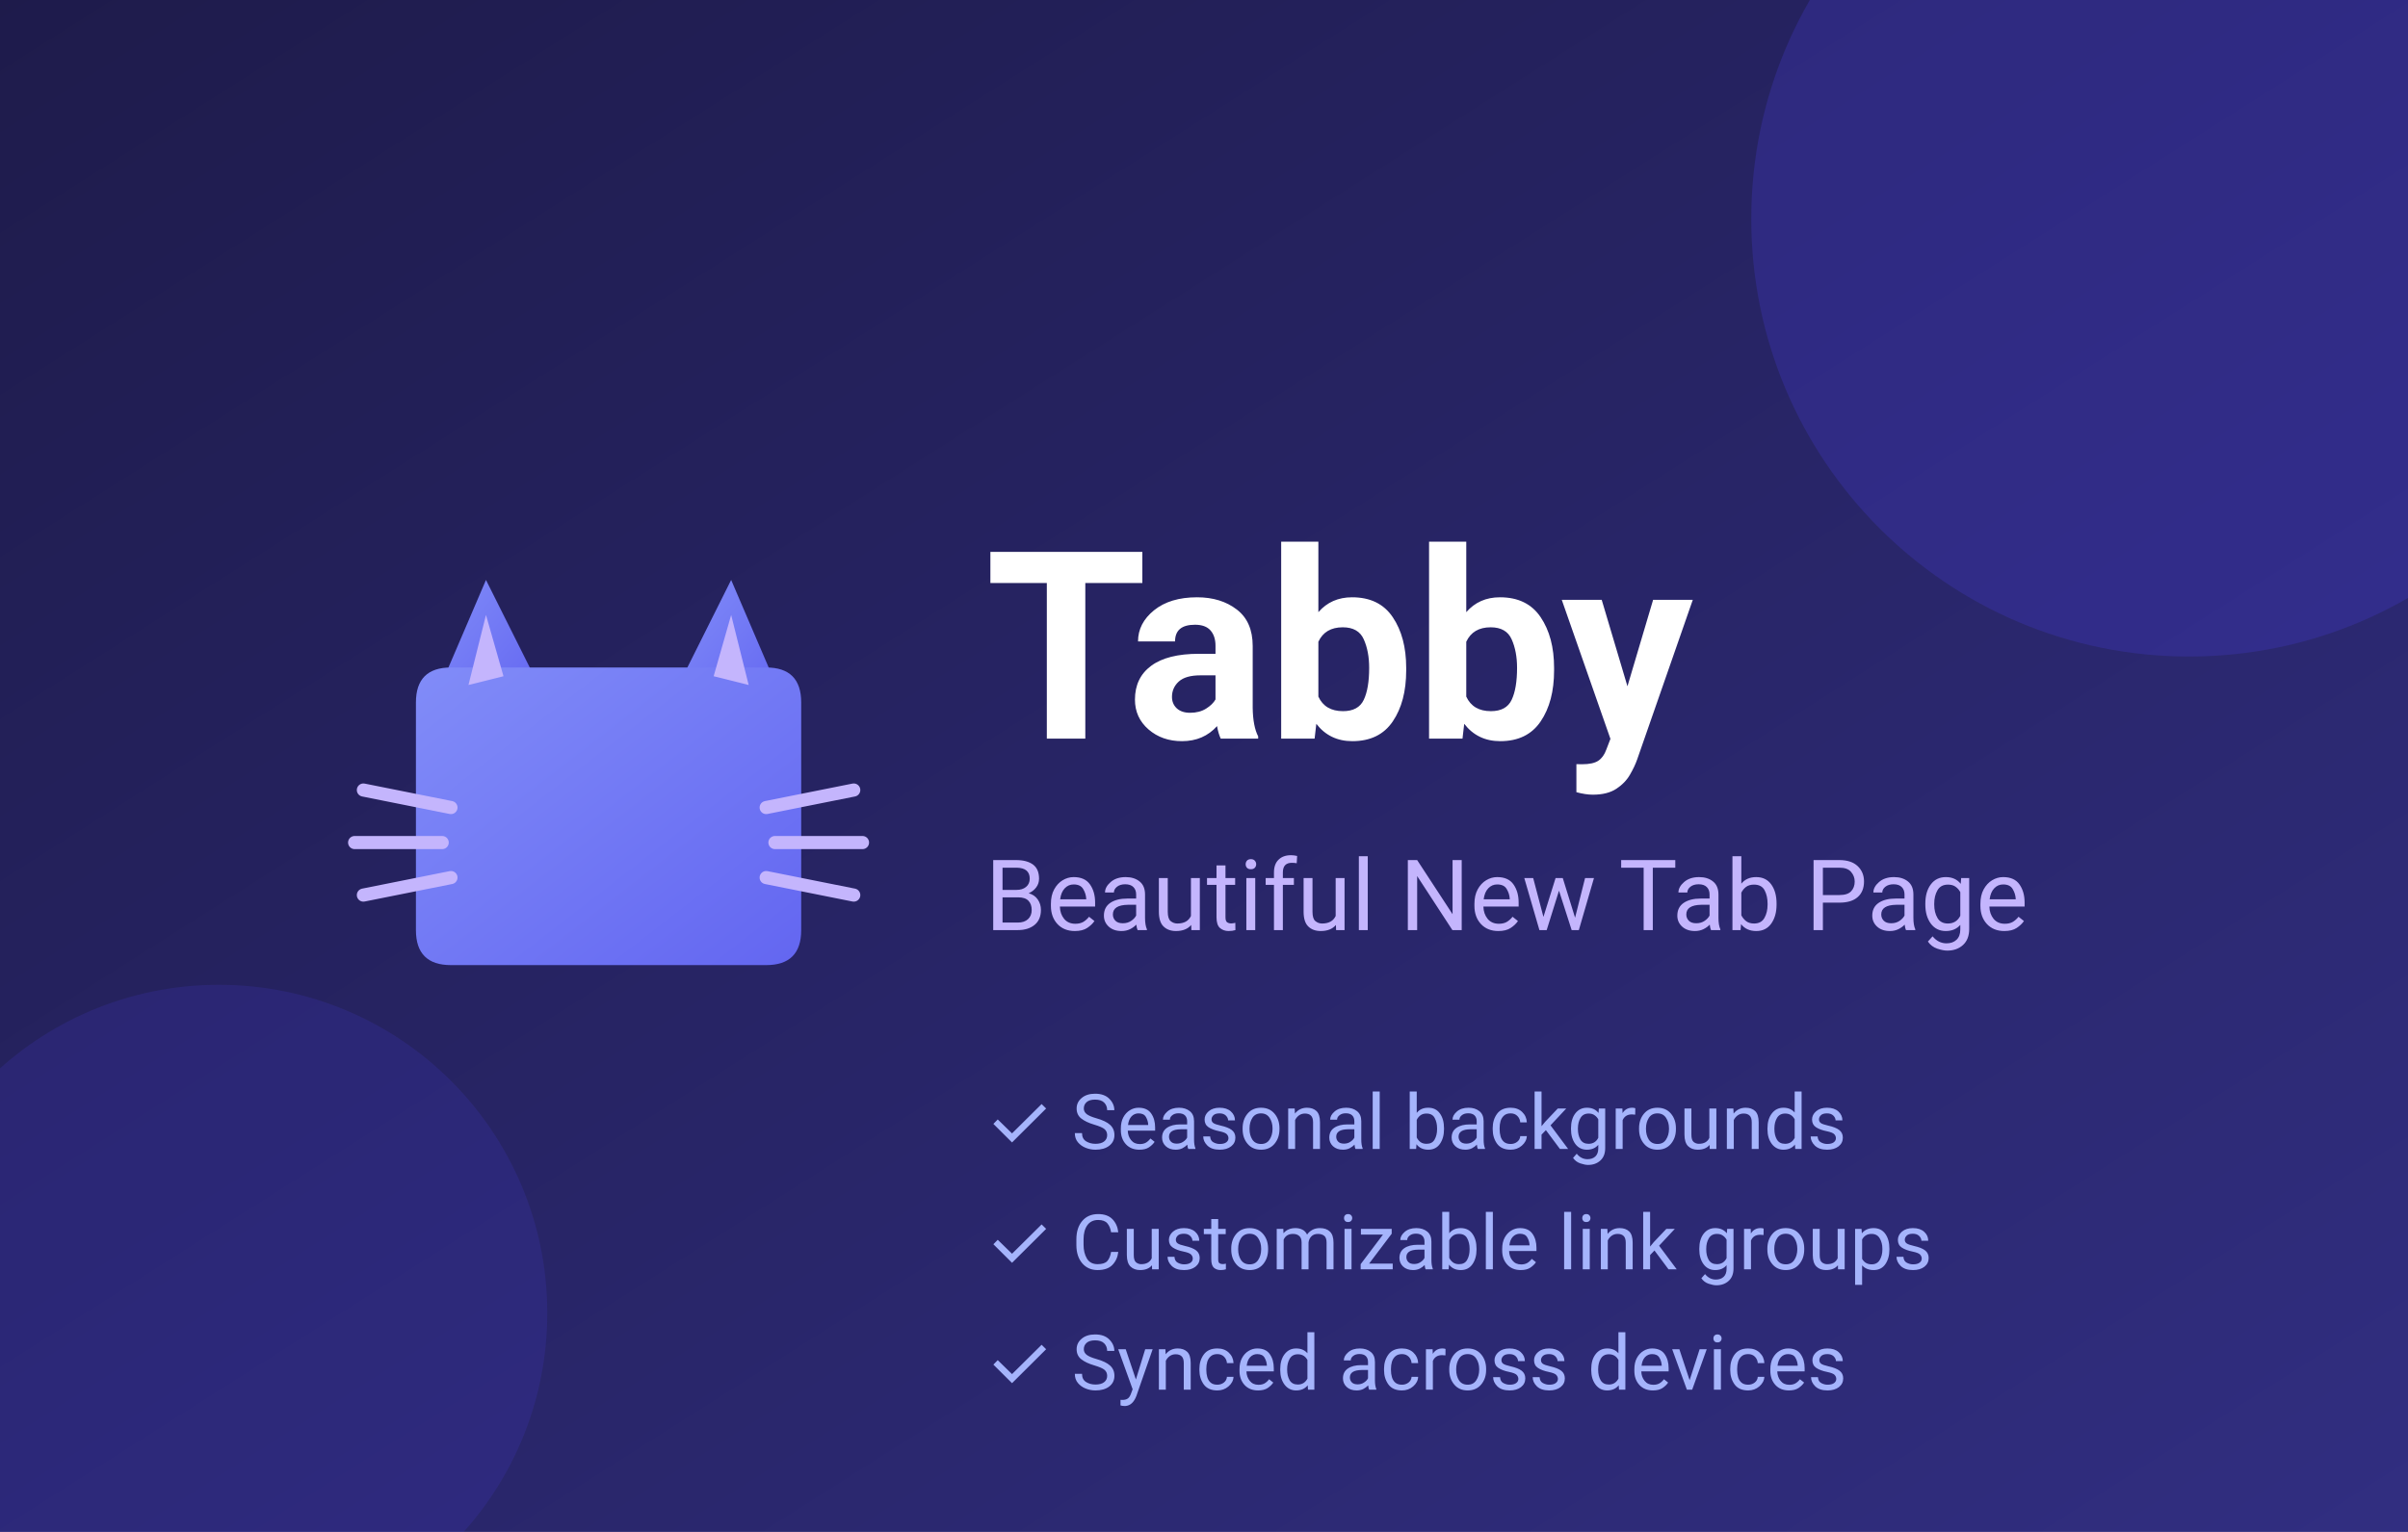
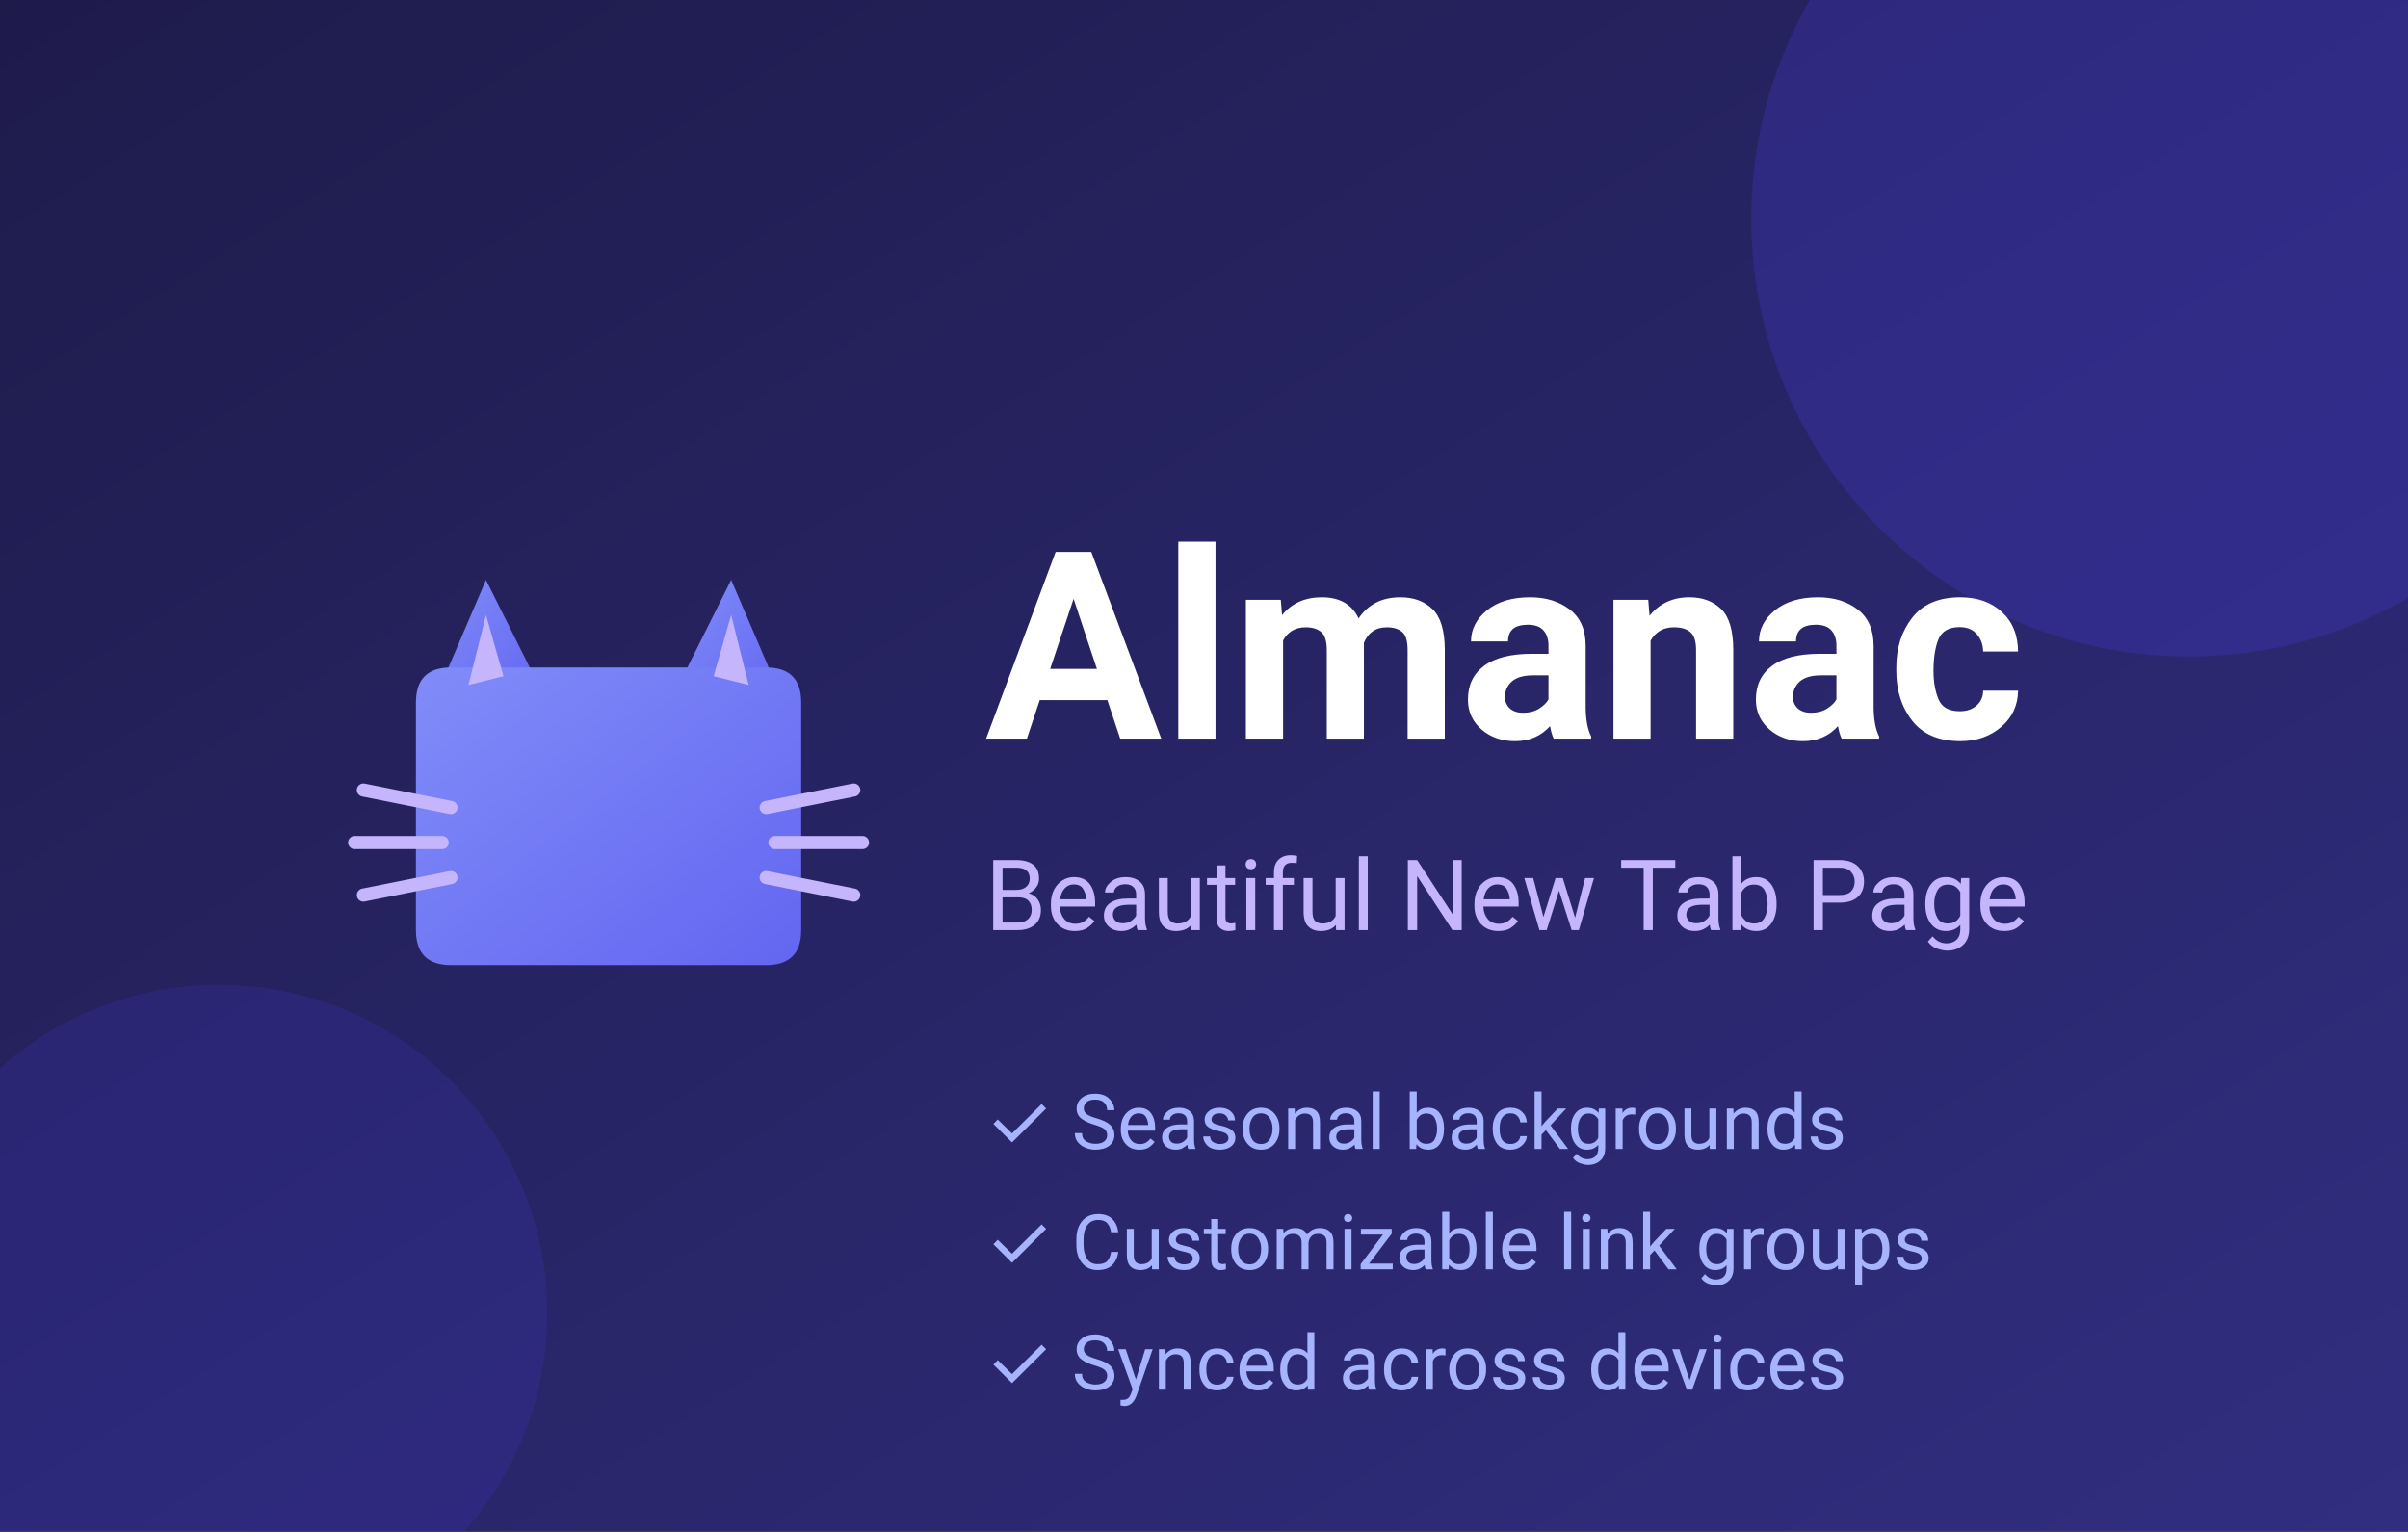
<svg xmlns="http://www.w3.org/2000/svg" viewBox="0 0 440 280">
  <defs>
    <linearGradient id="bgGrad" x1="0%" y1="0%" x2="100%" y2="100%">
      <stop offset="0%" style="stop-color:#1e1b4b" />
      <stop offset="100%" style="stop-color:#312e81" />
    </linearGradient>
    <linearGradient id="tabGrad" x1="0%" y1="0%" x2="100%" y2="100%">
      <stop offset="0%" style="stop-color:#818cf8" />
      <stop offset="100%" style="stop-color:#6366f1" />
    </linearGradient>
  </defs>
  <rect width="440" height="280" fill="url(#bgGrad)" />
  <circle cx="400" cy="40" r="80" fill="#4338ca" opacity="0.3" />
  <circle cx="40" cy="240" r="60" fill="#4338ca" opacity="0.2" />
  <g transform="translate(60, 90) scale(0.8)">
    <path d="M24 48 L36 20 L48 44" fill="url(#tabGrad)" />
    <path d="M80 44 L92 20 L104 48" fill="url(#tabGrad)" />
    <path d="M20 48 L20 100 Q20 108 28 108 L100 108 Q108 108 108 100 L108 48 Q108 40 100 40 L28 40 Q20 40 20 48" fill="url(#tabGrad)" />
    <path d="M32 44 L36 28 L40 42" fill="#c4b5fd" />
    <path d="M88 42 L92 28 L96 44" fill="#c4b5fd" />
    <line x1="8" y1="68" x2="28" y2="72" stroke="#c4b5fd" stroke-width="3" stroke-linecap="round" />
    <line x1="6" y1="80" x2="26" y2="80" stroke="#c4b5fd" stroke-width="3" stroke-linecap="round" />
    <line x1="8" y1="92" x2="28" y2="88" stroke="#c4b5fd" stroke-width="3" stroke-linecap="round" />
    <line x1="100" y1="72" x2="120" y2="68" stroke="#c4b5fd" stroke-width="3" stroke-linecap="round" />
    <line x1="102" y1="80" x2="122" y2="80" stroke="#c4b5fd" stroke-width="3" stroke-linecap="round" />
    <line x1="100" y1="88" x2="120" y2="92" stroke="#c4b5fd" stroke-width="3" stroke-linecap="round" />
  </g>
-   <text x="180" y="135" font-family="-apple-system, BlinkMacSystemFont, 'Segoe UI', Roboto, sans-serif" font-size="48" font-weight="bold" fill="#ffffff">Tabby</text>
+   <text x="180" y="135" font-family="-apple-system, BlinkMacSystemFont, 'Segoe UI', Roboto, sans-serif" font-size="48" font-weight="bold" fill="#ffffff">Almanac</text>
  <text x="180" y="170" font-family="-apple-system, BlinkMacSystemFont, 'Segoe UI', Roboto, sans-serif" font-size="18" fill="#c4b5fd">Beautiful New Tab Page</text>
  <text x="180" y="210" font-family="-apple-system, BlinkMacSystemFont, 'Segoe UI', Roboto, sans-serif" font-size="14" fill="#a5b4fc">✓ Seasonal backgrounds</text>
  <text x="180" y="232" font-family="-apple-system, BlinkMacSystemFont, 'Segoe UI', Roboto, sans-serif" font-size="14" fill="#a5b4fc">✓ Customizable link groups</text>
  <text x="180" y="254" font-family="-apple-system, BlinkMacSystemFont, 'Segoe UI', Roboto, sans-serif" font-size="14" fill="#a5b4fc">✓ Synced across devices</text>
</svg>
